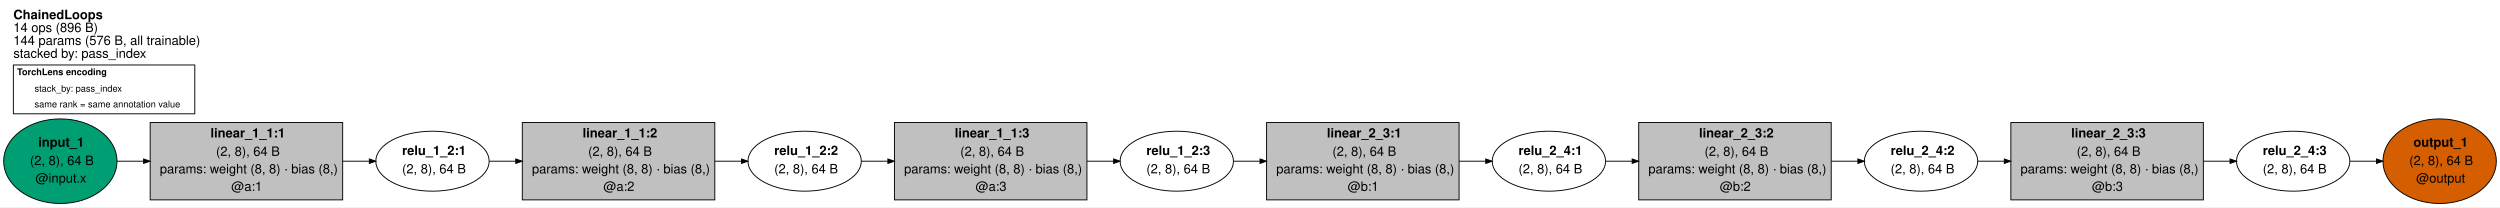
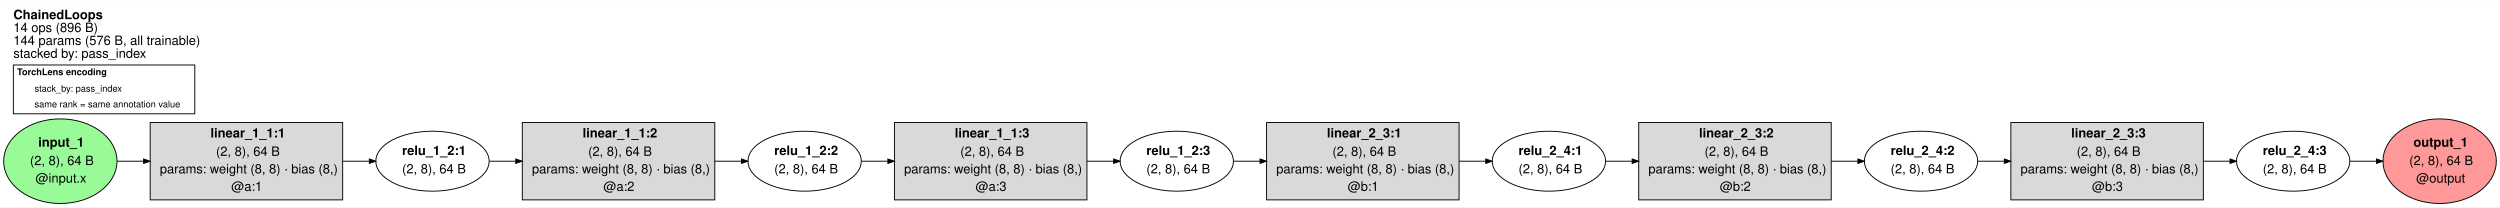
<svg xmlns="http://www.w3.org/2000/svg" width="2714pt" height="225pt" viewBox="0.00 0.00 2714.29 224.92">
  <g id="graph0" class="graph" transform="scale(1 1) rotate(0) translate(4 220.92)">
    <polygon fill="white" stroke="transparent" points="-4,4 -4,-220.92 2710.29,-220.92 2710.29,4 -4,4" />
    <text text-anchor="start" x="10.5" y="-200.22" font-family="Helvetica,sans-Serif" font-weight="bold" font-size="14.00">ChainedLoops</text>
    <text text-anchor="start" x="10.5" y="-186.22" font-family="Helvetica,sans-Serif" font-size="14.00">14 ops (896 B)</text>
    <text text-anchor="start" x="10.5" y="-172.22" font-family="Helvetica,sans-Serif" font-size="14.00">144 params (576 B, all trainable)</text>
    <text text-anchor="start" x="10.5" y="-158.22" font-family="Helvetica,sans-Serif" font-size="14.00">stacked by: pass_index</text>
    <text text-anchor="start" x="14.5" y="-139.42" font-family="Helvetica,sans-Serif" font-weight="bold" font-size="10.00">TorchLens encoding</text>
    <text text-anchor="start" x="33.5" y="-121.42" font-family="Helvetica,sans-Serif" font-size="10.00">stack_by: pass_index</text>
    <text text-anchor="start" x="33.5" y="-104.42" font-family="Helvetica,sans-Serif" font-size="10.00">same rank = same annotation value</text>
    <polygon fill="none" stroke="black" points="10.5,-97.42 10.5,-150.42 207.5,-150.42 207.5,-97.42 10.5,-97.42" />
    <g id="node1" class="node">
-       <ellipse fill="#009e73" stroke="black" cx="61.52" cy="-45.96" rx="61.54" ry="45.92" />
+       <ellipse fill="#98fb98" stroke="black" cx="61.52" cy="-45.96" rx="61.54" ry="45.92" />
      <text text-anchor="start" x="37.52" y="-61.76" font-family="Helvetica,sans-Serif" font-weight="bold" font-size="14.00">input_1</text>
      <text text-anchor="start" x="28.52" y="-41.76" font-family="Helvetica,sans-Serif" font-size="14.00">(2, 8), 64 B</text>
      <text text-anchor="start" x="34.52" y="-22.76" font-family="Helvetica,sans-Serif" font-size="14.00">@input.x</text>
    </g>
    <g id="node2" class="node">
-       <polygon fill="#c0c0c0" stroke="black" points="368.04,-87.96 159.04,-87.96 159.04,-3.96 368.04,-3.96 368.04,-87.96" />
+       <polygon fill="#d9d9d9" stroke="black" points="368.04,-87.96 159.04,-87.96 159.04,-3.96 368.04,-3.96 368.04,-87.96" />
      <text text-anchor="start" x="224.54" y="-71.76" font-family="Helvetica,sans-Serif" font-weight="bold" font-size="14.00">linear_1_1:1</text>
      <text text-anchor="start" x="230.54" y="-51.76" font-family="Helvetica,sans-Serif" font-size="14.00">(2, 8), 64 B</text>
      <text text-anchor="start" x="169.54" y="-32.76" font-family="Helvetica,sans-Serif" font-size="14.00">params: weight (8, 8) · bias (8,)</text>
      <text text-anchor="start" x="247.04" y="-13.76" font-family="Helvetica,sans-Serif" font-size="14.00">@a:1</text>
    </g>
    <g id="edge1" class="edge">
      <path fill="none" stroke="black" d="M123.07,-45.96C132.23,-45.96 141.92,-45.96 151.75,-45.96" />
      <polygon fill="black" stroke="black" points="151.92,-48.41 158.92,-45.96 151.92,-43.51 151.92,-48.41" />
    </g>
    <g id="node3" class="node">
      <ellipse fill="white" stroke="black" cx="465.55" cy="-45.96" rx="61.54" ry="32.55" />
      <text text-anchor="start" x="432.55" y="-52.76" font-family="Helvetica,sans-Serif" font-weight="bold" font-size="14.00">relu_1_2:1</text>
      <text text-anchor="start" x="432.55" y="-32.76" font-family="Helvetica,sans-Serif" font-size="14.00">(2, 8), 64 B</text>
    </g>
    <g id="edge2" class="edge">
      <path fill="none" stroke="black" d="M368.06,-45.96C377.86,-45.96 387.61,-45.96 396.95,-45.96" />
      <polygon fill="black" stroke="black" points="396.99,-48.41 403.99,-45.96 396.99,-43.51 396.99,-48.41" />
    </g>
    <g id="node4" class="node">
-       <polygon fill="#c0c0c0" stroke="black" points="772.07,-87.96 563.07,-87.96 563.07,-3.96 772.07,-3.96 772.07,-87.96" />
+       <polygon fill="#d9d9d9" stroke="black" points="772.07,-87.96 563.07,-87.96 563.07,-3.96 772.07,-3.96 772.07,-87.96" />
      <text text-anchor="start" x="628.57" y="-71.76" font-family="Helvetica,sans-Serif" font-weight="bold" font-size="14.00">linear_1_1:2</text>
      <text text-anchor="start" x="634.57" y="-51.76" font-family="Helvetica,sans-Serif" font-size="14.00">(2, 8), 64 B</text>
      <text text-anchor="start" x="573.57" y="-32.76" font-family="Helvetica,sans-Serif" font-size="14.00">params: weight (8, 8) · bias (8,)</text>
      <text text-anchor="start" x="651.07" y="-13.76" font-family="Helvetica,sans-Serif" font-size="14.00">@a:2</text>
    </g>
    <g id="edge3" class="edge">
      <path fill="none" stroke="black" d="M527.11,-45.96C536.27,-45.96 545.96,-45.96 555.78,-45.96" />
      <polygon fill="black" stroke="black" points="555.96,-48.41 562.96,-45.96 555.96,-43.51 555.96,-48.41" />
    </g>
    <g id="node5" class="node">
      <ellipse fill="white" stroke="black" cx="869.59" cy="-45.96" rx="61.54" ry="32.55" />
      <text text-anchor="start" x="836.59" y="-52.76" font-family="Helvetica,sans-Serif" font-weight="bold" font-size="14.00">relu_1_2:2</text>
      <text text-anchor="start" x="836.59" y="-32.76" font-family="Helvetica,sans-Serif" font-size="14.00">(2, 8), 64 B</text>
    </g>
    <g id="edge4" class="edge">
      <path fill="none" stroke="black" d="M772.1,-45.96C781.9,-45.96 791.65,-45.96 800.98,-45.96" />
      <polygon fill="black" stroke="black" points="801.03,-48.41 808.03,-45.96 801.03,-43.51 801.03,-48.41" />
    </g>
    <g id="node6" class="node">
-       <polygon fill="#c0c0c0" stroke="black" points="1176.11,-87.96 967.11,-87.96 967.11,-3.96 1176.11,-3.96 1176.11,-87.96" />
+       <polygon fill="#d9d9d9" stroke="black" points="1176.11,-87.96 967.11,-87.96 967.11,-3.96 1176.11,-3.96 1176.11,-87.96" />
      <text text-anchor="start" x="1032.61" y="-71.76" font-family="Helvetica,sans-Serif" font-weight="bold" font-size="14.00">linear_1_1:3</text>
      <text text-anchor="start" x="1038.61" y="-51.76" font-family="Helvetica,sans-Serif" font-size="14.00">(2, 8), 64 B</text>
      <text text-anchor="start" x="977.61" y="-32.76" font-family="Helvetica,sans-Serif" font-size="14.00">params: weight (8, 8) · bias (8,)</text>
      <text text-anchor="start" x="1055.11" y="-13.76" font-family="Helvetica,sans-Serif" font-size="14.00">@a:3</text>
    </g>
    <g id="edge5" class="edge">
      <path fill="none" stroke="black" d="M931.15,-45.96C940.31,-45.96 949.99,-45.96 959.82,-45.96" />
      <polygon fill="black" stroke="black" points="959.99,-48.41 966.99,-45.96 959.99,-43.51 959.99,-48.41" />
    </g>
    <g id="node7" class="node">
      <ellipse fill="white" stroke="black" cx="1273.63" cy="-45.96" rx="61.54" ry="32.55" />
      <text text-anchor="start" x="1240.63" y="-52.76" font-family="Helvetica,sans-Serif" font-weight="bold" font-size="14.00">relu_1_2:3</text>
      <text text-anchor="start" x="1240.63" y="-32.76" font-family="Helvetica,sans-Serif" font-size="14.00">(2, 8), 64 B</text>
    </g>
    <g id="edge6" class="edge">
      <path fill="none" stroke="black" d="M1176.13,-45.96C1185.93,-45.96 1195.69,-45.96 1205.02,-45.96" />
      <polygon fill="black" stroke="black" points="1205.07,-48.41 1212.07,-45.96 1205.07,-43.51 1205.07,-48.41" />
    </g>
    <g id="node8" class="node">
-       <polygon fill="#c0c0c0" stroke="black" points="1580.15,-87.96 1371.15,-87.96 1371.15,-3.96 1580.15,-3.96 1580.15,-87.96" />
+       <polygon fill="#d9d9d9" stroke="black" points="1580.15,-87.96 1371.15,-87.96 1371.15,-3.96 1580.15,-3.96 1580.15,-87.96" />
      <text text-anchor="start" x="1436.65" y="-71.76" font-family="Helvetica,sans-Serif" font-weight="bold" font-size="14.00">linear_2_3:1</text>
      <text text-anchor="start" x="1442.65" y="-51.76" font-family="Helvetica,sans-Serif" font-size="14.00">(2, 8), 64 B</text>
      <text text-anchor="start" x="1381.65" y="-32.76" font-family="Helvetica,sans-Serif" font-size="14.00">params: weight (8, 8) · bias (8,)</text>
      <text text-anchor="start" x="1459.15" y="-13.76" font-family="Helvetica,sans-Serif" font-size="14.00">@b:1</text>
    </g>
    <g id="edge7" class="edge">
      <path fill="none" stroke="black" d="M1335.18,-45.96C1344.34,-45.96 1354.03,-45.96 1363.85,-45.96" />
      <polygon fill="black" stroke="black" points="1364.03,-48.41 1371.03,-45.96 1364.03,-43.51 1364.03,-48.41" />
    </g>
    <g id="node9" class="node">
      <ellipse fill="white" stroke="black" cx="1677.66" cy="-45.96" rx="61.54" ry="32.55" />
      <text text-anchor="start" x="1644.66" y="-52.76" font-family="Helvetica,sans-Serif" font-weight="bold" font-size="14.00">relu_2_4:1</text>
      <text text-anchor="start" x="1644.66" y="-32.76" font-family="Helvetica,sans-Serif" font-size="14.00">(2, 8), 64 B</text>
    </g>
    <g id="edge8" class="edge">
      <path fill="none" stroke="black" d="M1580.17,-45.96C1589.97,-45.96 1599.72,-45.96 1609.06,-45.96" />
      <polygon fill="black" stroke="black" points="1609.1,-48.41 1616.1,-45.96 1609.1,-43.51 1609.1,-48.41" />
    </g>
    <g id="node10" class="node">
-       <polygon fill="#c0c0c0" stroke="black" points="1984.18,-87.96 1775.18,-87.96 1775.18,-3.96 1984.18,-3.96 1984.18,-87.96" />
+       <polygon fill="#d9d9d9" stroke="black" points="1984.18,-87.96 1775.18,-87.96 1775.18,-3.96 1984.18,-3.96 1984.18,-87.96" />
      <text text-anchor="start" x="1840.68" y="-71.76" font-family="Helvetica,sans-Serif" font-weight="bold" font-size="14.00">linear_2_3:2</text>
      <text text-anchor="start" x="1846.68" y="-51.76" font-family="Helvetica,sans-Serif" font-size="14.00">(2, 8), 64 B</text>
      <text text-anchor="start" x="1785.68" y="-32.76" font-family="Helvetica,sans-Serif" font-size="14.00">params: weight (8, 8) · bias (8,)</text>
      <text text-anchor="start" x="1863.18" y="-13.76" font-family="Helvetica,sans-Serif" font-size="14.00">@b:2</text>
    </g>
    <g id="edge9" class="edge">
      <path fill="none" stroke="black" d="M1739.22,-45.96C1748.38,-45.96 1758.07,-45.96 1767.89,-45.96" />
      <polygon fill="black" stroke="black" points="1768.07,-48.41 1775.07,-45.96 1768.07,-43.51 1768.07,-48.41" />
    </g>
    <g id="node11" class="node">
      <ellipse fill="white" stroke="black" cx="2081.7" cy="-45.96" rx="61.54" ry="32.55" />
      <text text-anchor="start" x="2048.7" y="-52.76" font-family="Helvetica,sans-Serif" font-weight="bold" font-size="14.00">relu_2_4:2</text>
      <text text-anchor="start" x="2048.7" y="-32.76" font-family="Helvetica,sans-Serif" font-size="14.00">(2, 8), 64 B</text>
    </g>
    <g id="edge10" class="edge">
      <path fill="none" stroke="black" d="M1984.21,-45.96C1994.01,-45.96 2003.76,-45.96 2013.09,-45.96" />
      <polygon fill="black" stroke="black" points="2013.14,-48.41 2020.14,-45.96 2013.14,-43.51 2013.14,-48.41" />
    </g>
    <g id="node12" class="node">
-       <polygon fill="#c0c0c0" stroke="black" points="2388.22,-87.96 2179.22,-87.96 2179.22,-3.96 2388.22,-3.96 2388.22,-87.96" />
+       <polygon fill="#d9d9d9" stroke="black" points="2388.22,-87.96 2179.22,-87.96 2179.22,-3.96 2388.22,-3.96 2388.22,-87.96" />
      <text text-anchor="start" x="2244.72" y="-71.76" font-family="Helvetica,sans-Serif" font-weight="bold" font-size="14.00">linear_2_3:3</text>
      <text text-anchor="start" x="2250.72" y="-51.76" font-family="Helvetica,sans-Serif" font-size="14.00">(2, 8), 64 B</text>
      <text text-anchor="start" x="2189.72" y="-32.76" font-family="Helvetica,sans-Serif" font-size="14.00">params: weight (8, 8) · bias (8,)</text>
      <text text-anchor="start" x="2267.22" y="-13.76" font-family="Helvetica,sans-Serif" font-size="14.00">@b:3</text>
    </g>
    <g id="edge11" class="edge">
      <path fill="none" stroke="black" d="M2143.26,-45.96C2152.42,-45.96 2162.1,-45.96 2171.93,-45.96" />
      <polygon fill="black" stroke="black" points="2172.1,-48.41 2179.1,-45.96 2172.1,-43.51 2172.1,-48.41" />
    </g>
    <g id="node13" class="node">
      <ellipse fill="white" stroke="black" cx="2485.74" cy="-45.96" rx="61.54" ry="32.55" />
      <text text-anchor="start" x="2452.74" y="-52.76" font-family="Helvetica,sans-Serif" font-weight="bold" font-size="14.00">relu_2_4:3</text>
      <text text-anchor="start" x="2452.74" y="-32.76" font-family="Helvetica,sans-Serif" font-size="14.00">(2, 8), 64 B</text>
    </g>
    <g id="edge12" class="edge">
      <path fill="none" stroke="black" d="M2388.24,-45.96C2398.04,-45.96 2407.8,-45.96 2417.13,-45.96" />
      <polygon fill="black" stroke="black" points="2417.18,-48.41 2424.18,-45.96 2417.18,-43.51 2417.18,-48.41" />
    </g>
    <g id="node14" class="node">
-       <ellipse fill="#d55e00" stroke="black" cx="2644.77" cy="-45.96" rx="61.54" ry="45.92" />
+       <ellipse fill="#ff9999" stroke="black" cx="2644.77" cy="-45.96" rx="61.54" ry="45.92" />
      <text text-anchor="start" x="2616.27" y="-61.76" font-family="Helvetica,sans-Serif" font-weight="bold" font-size="14.00">output_1</text>
      <text text-anchor="start" x="2611.77" y="-41.76" font-family="Helvetica,sans-Serif" font-size="14.00">(2, 8), 64 B</text>
      <text text-anchor="start" x="2619.27" y="-22.76" font-family="Helvetica,sans-Serif" font-size="14.00">@output</text>
    </g>
    <g id="edge13" class="edge">
      <path fill="none" stroke="black" d="M2547.45,-45.96C2556.81,-45.96 2566.52,-45.96 2576.01,-45.96" />
      <polygon fill="black" stroke="black" points="2576.22,-48.41 2583.22,-45.96 2576.22,-43.51 2576.22,-48.41" />
    </g>
  </g>
</svg>
